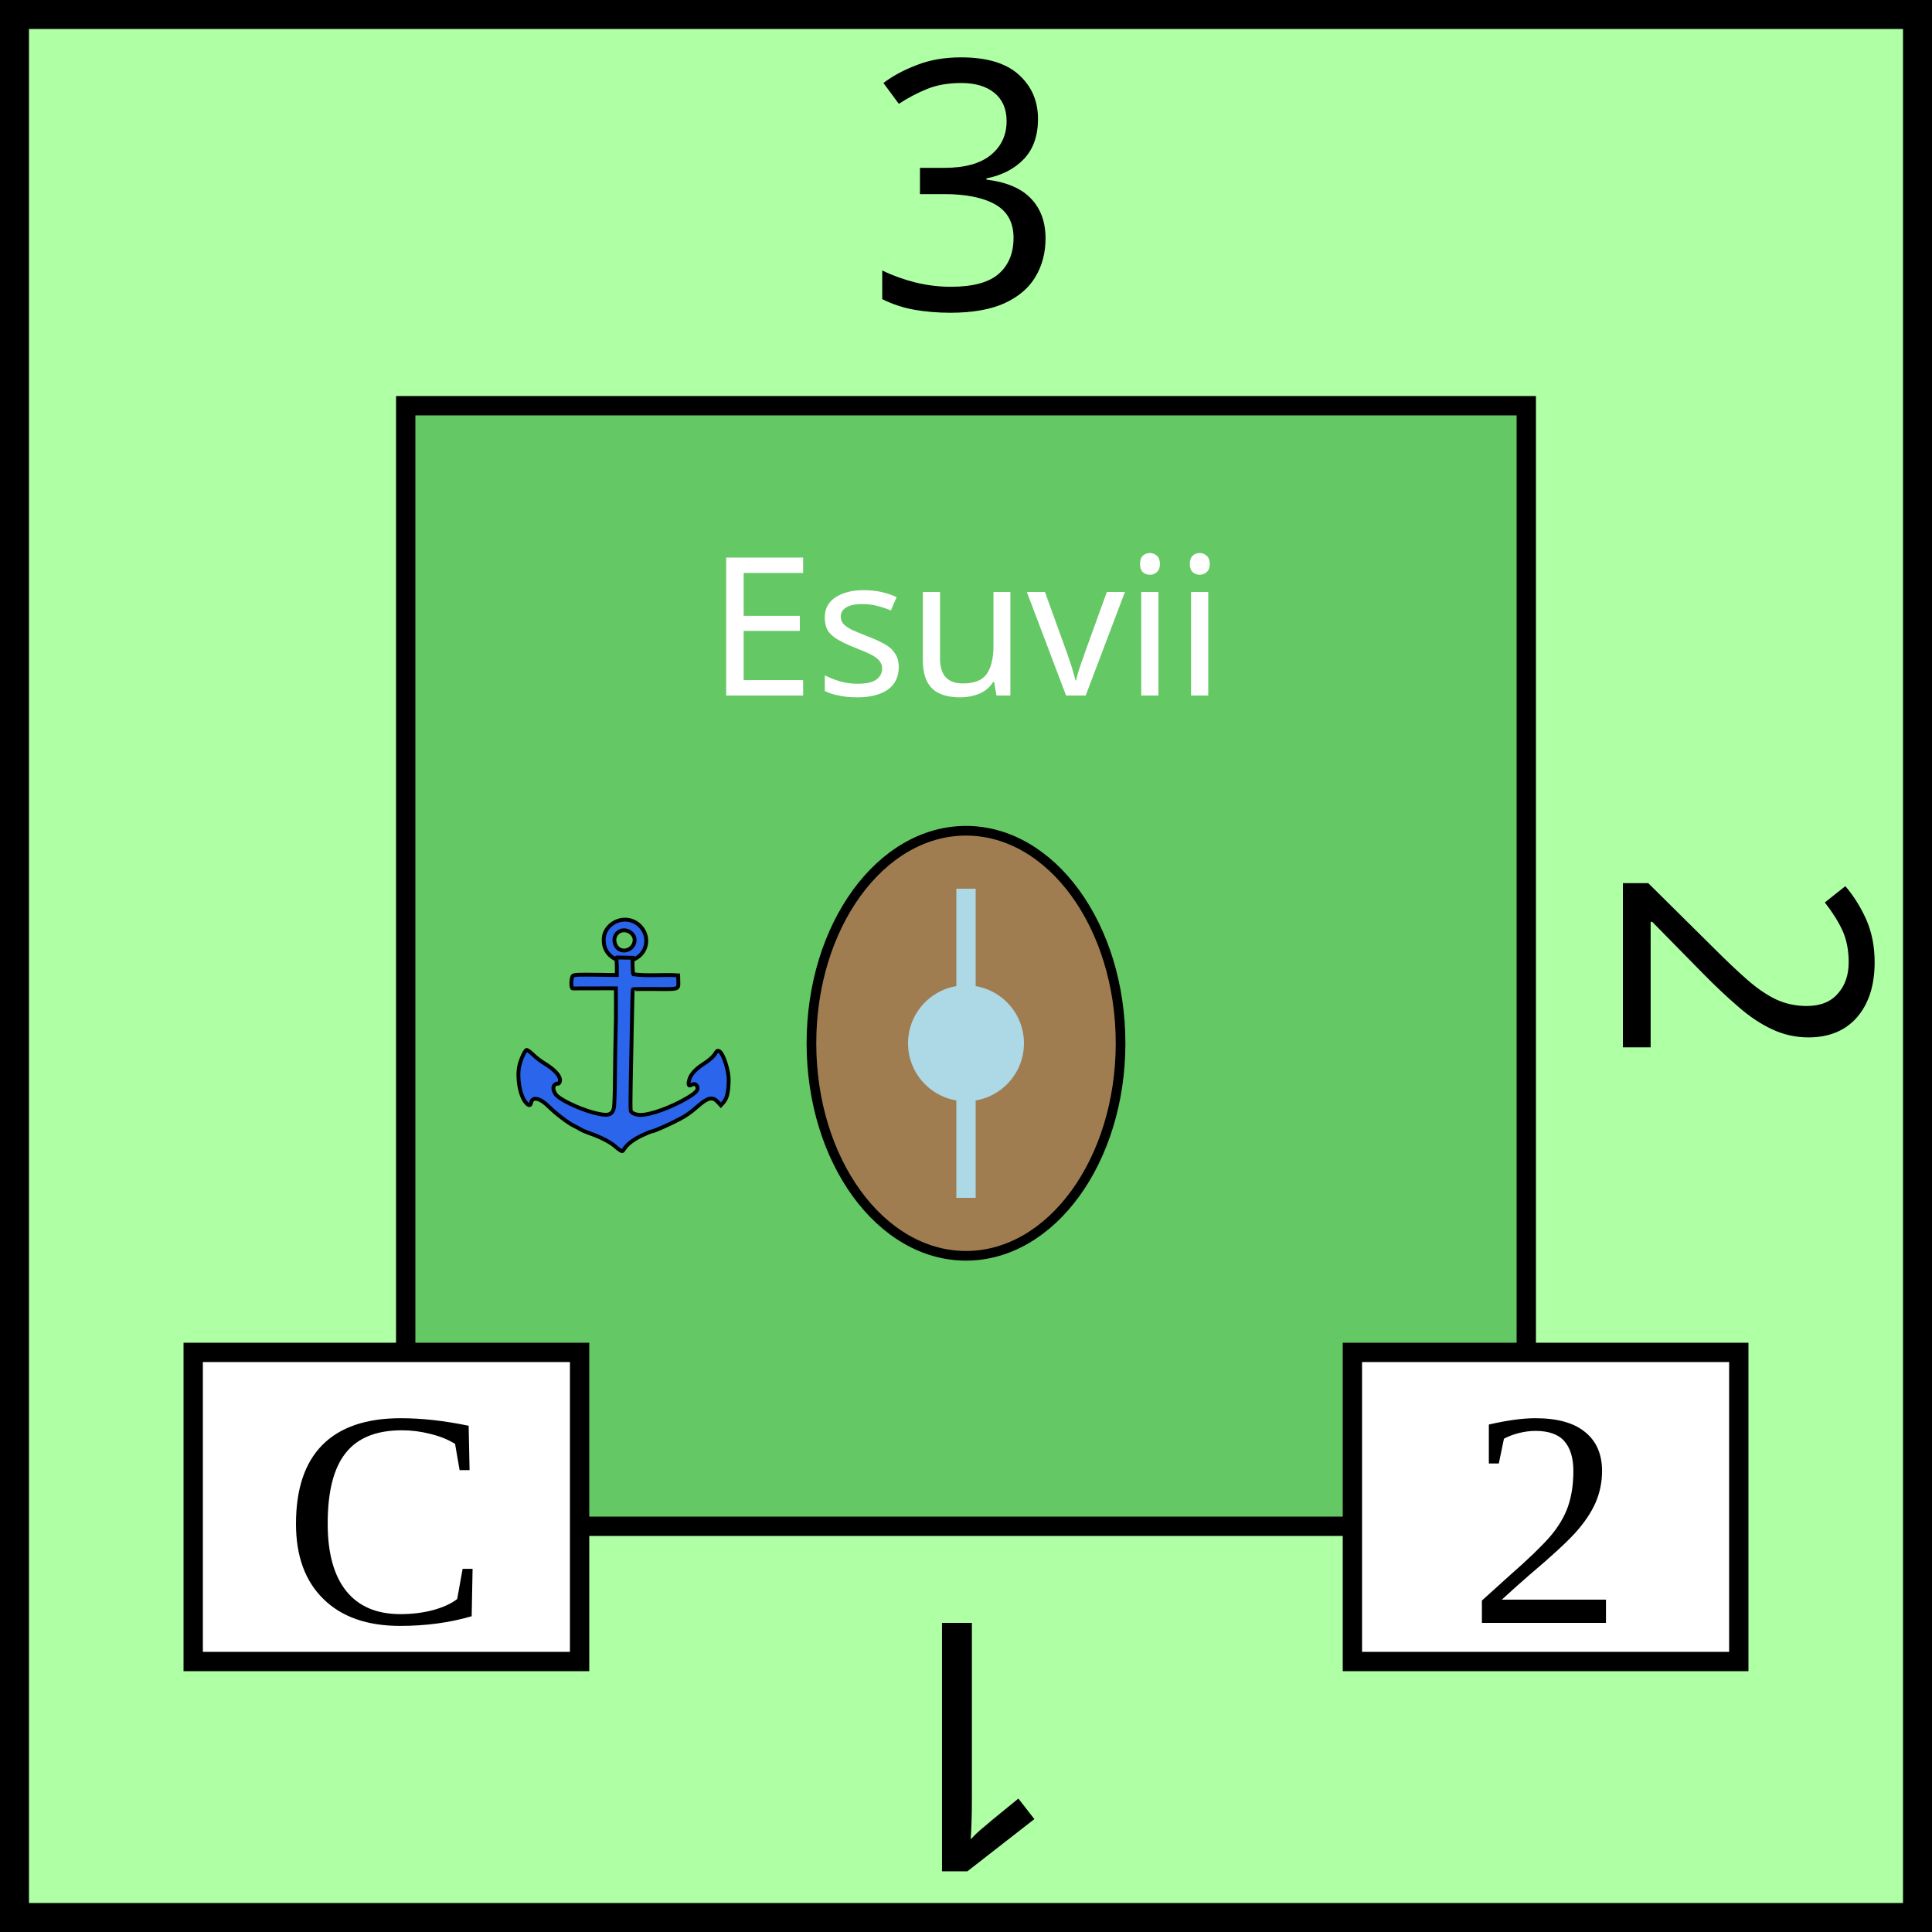
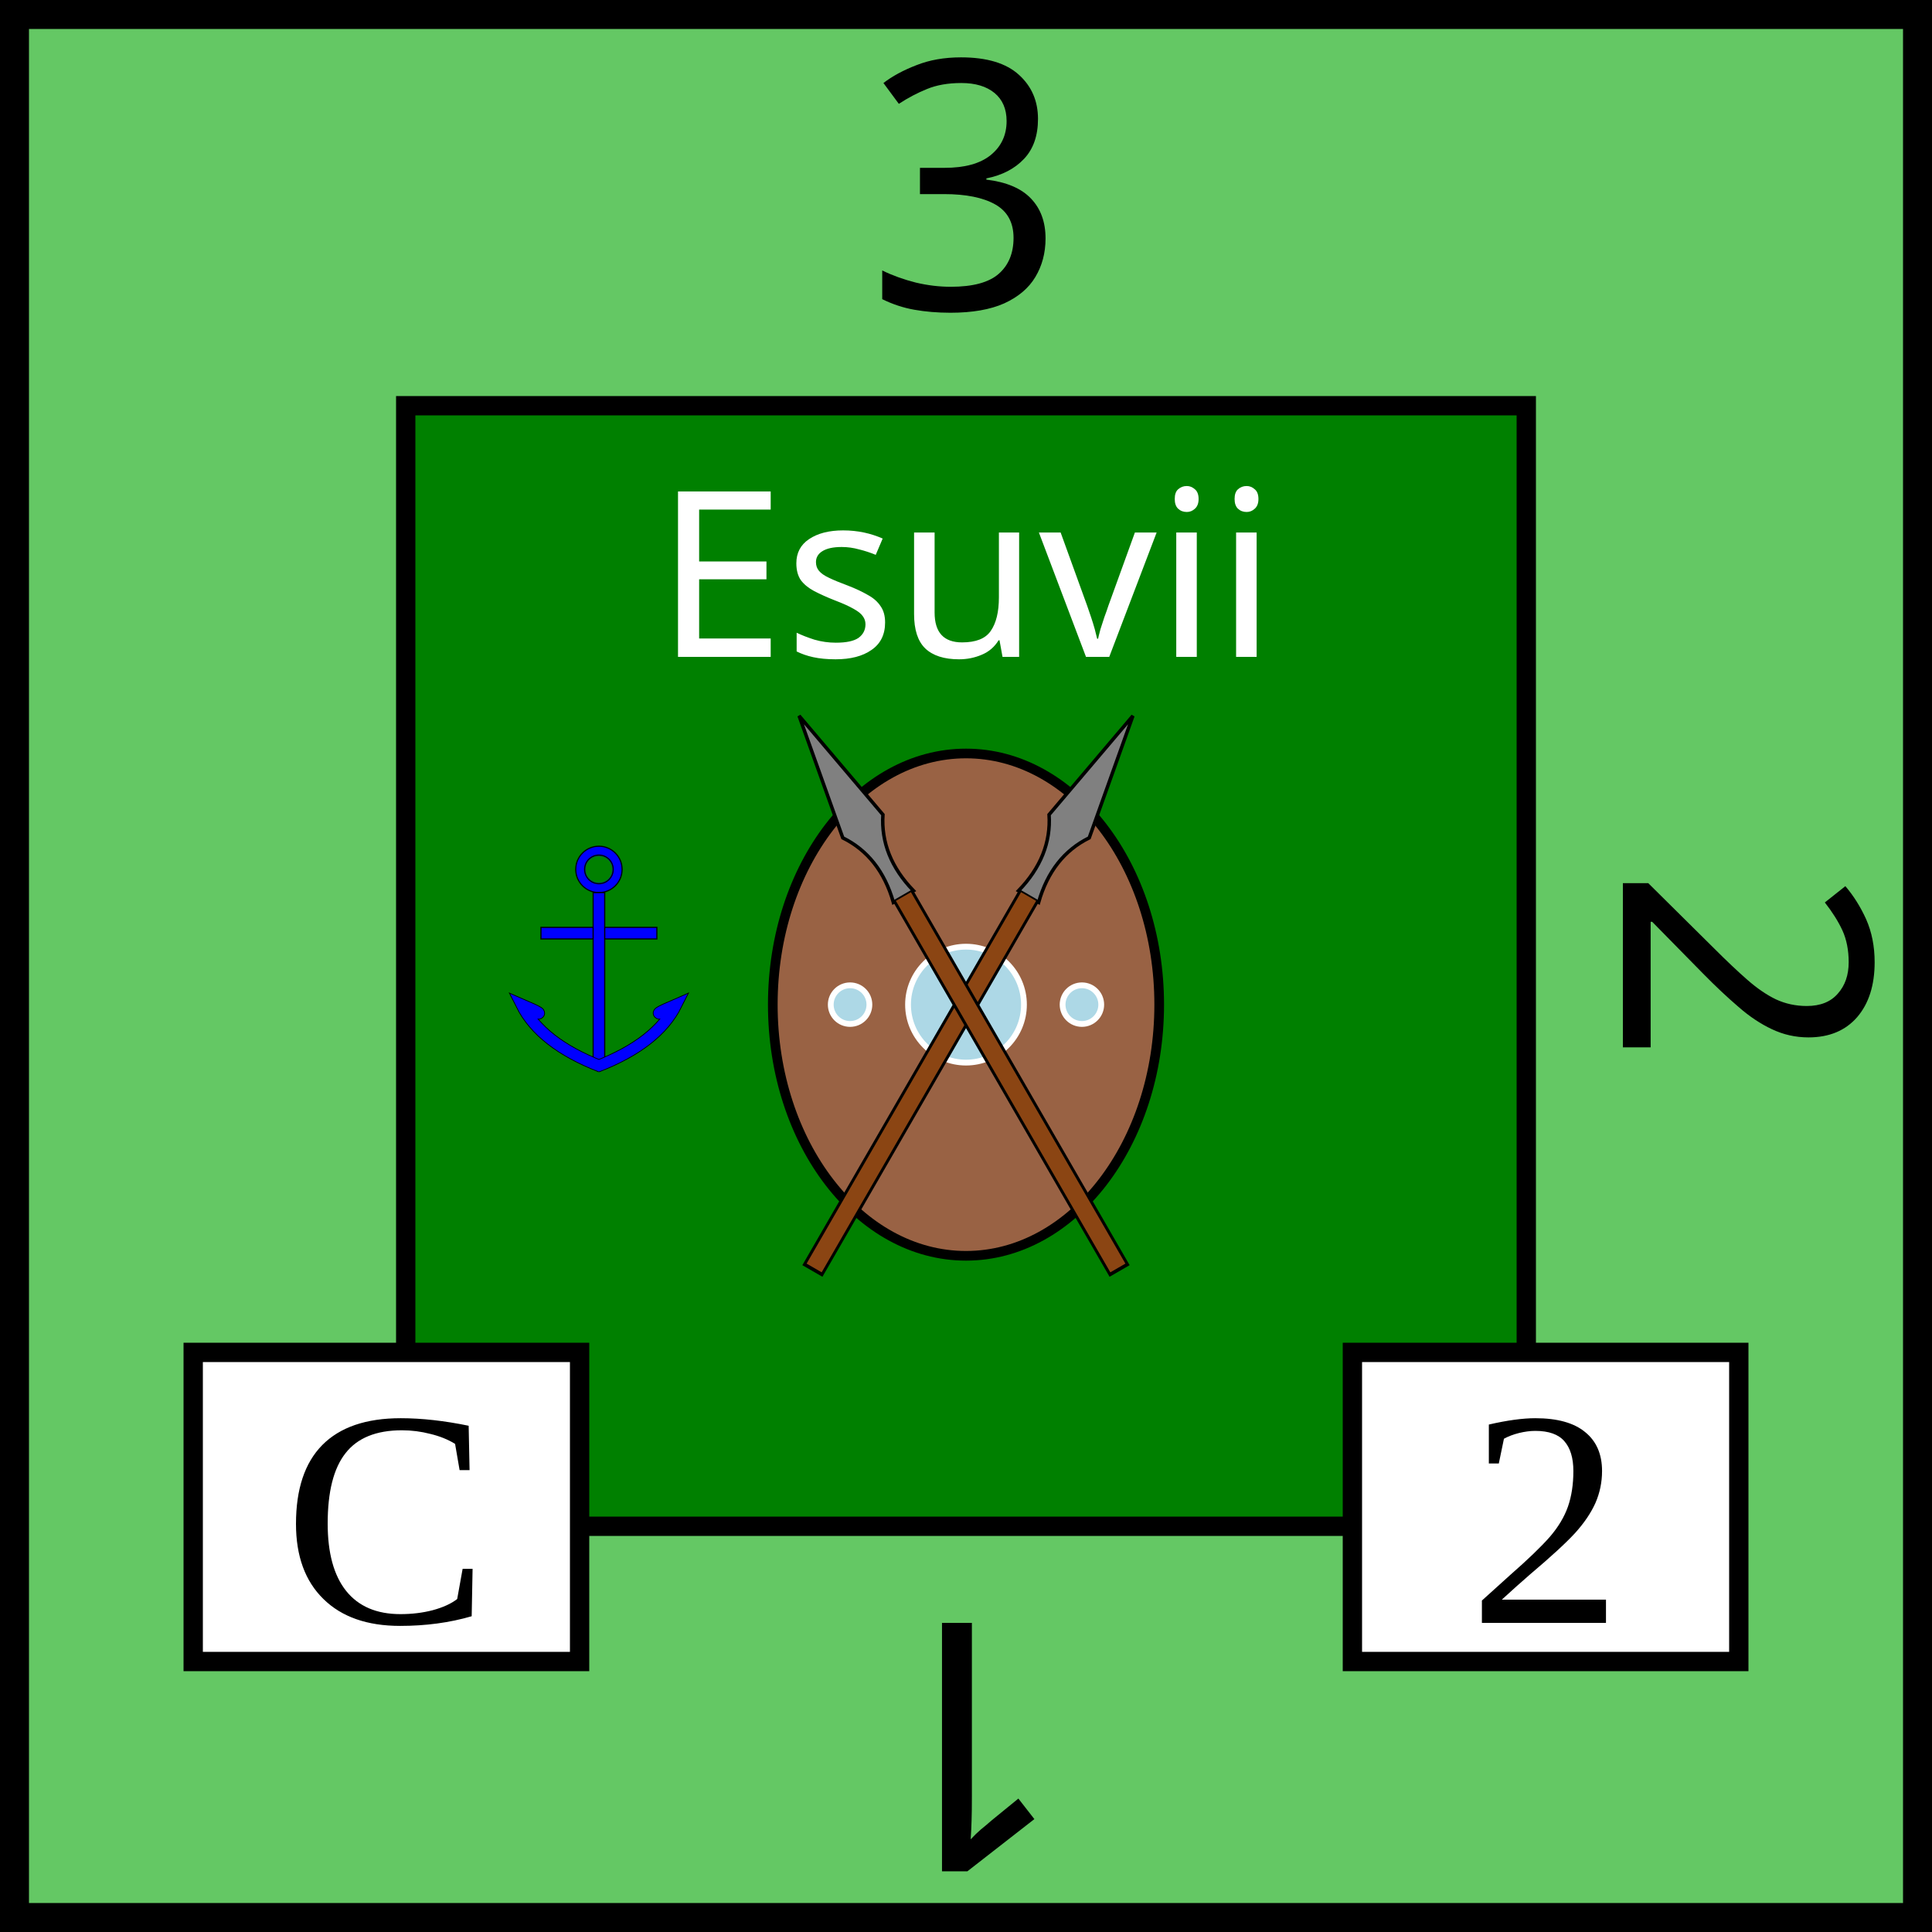
<svg xmlns="http://www.w3.org/2000/svg" xmlns:xlink="http://www.w3.org/1999/xlink" viewBox="0 0 100 100" width="100" height="100">
  <defs>
-     <g id="anchor" transform="scale(0.05)" stroke="black" fill="#2B65EC" stroke-width="4">
-       <path d="M 127 32 C 115 32 104 42 105 54 C 105 66 115 75 127 75 C 139 75 149 66 149 54 C 149 42 139 32 127 32 z M 126 43 C 132 43 137 48 137 53 C 137 59 132 64 126 64 C 120 64 116 59 116 53 C 116 48 120 43 126 43 z " />
-       <path d="M118.537,71.179c-1.053-0.019,0,2.075,0,9.084v9.084l-21.881-0.306   c-17.203-0.24-22.227-0.018-23.5,1.038c-2.036,1.689-2.356,13.078-0.369,13.135l44.75-0.104c0.05,10.689,0.189,21.379,0.053,32.069   c-0.504,22.08-0.892,44.162-1.097,66.247c-0.09,11.96-0.545,23.436-1.011,25.5c-1.754,7.78-6.661,8.837-21.785,4.691   c-15.729-4.312-35.264-13.896-38.552-18.913c-2.614-3.99-3.022-7.41-1.133-9.498c0.942-1.041,2.342-1.65,3.112-1.355   c0.851,0.326,1.746-0.386,2.284-1.817c1.893-5.04-4.426-12.489-16.872-19.89c-3.025-1.799-7.975-5.662-11-8.584   c-3.174-3.066-5.973-5.012-6.619-4.598c-2.009,1.287-6.12,10.584-7.383,16.697c-2.539,12.288,0.683,30.421,6.668,37.535   c3.16,3.756,4.923,3.788,5.659,0.105c1.298-6.49,9.375-4.617,18.174,4.211c6.964,6.988,20.225,17.118,26,19.862   c2.2,1.045,5.35,2.744,7,3.776c1.65,1.031,6.6,3.107,11,4.611c9.218,3.153,20.012,8.735,24.287,12.56   c1.624,1.452,4.076,3.378,5.45,4.277c2.403,1.575,2.562,1.538,4.194-0.954c3.399-5.188,9.264-9.729,18.146-14.049   c4.992-2.43,9.828-4.416,10.744-4.416c1.949,0,18.395-7.275,28.301-12.521c7.764-4.11,11.26-6.587,19.934-14.121   c9.791-8.505,14.745-9.466,19.884-3.856l3.208,3.503l2.061-2.253c3.727-4.075,5.098-8.172,5.818-17.383   c0.551-7.043,0.316-10.867-1.037-16.98c-2.142-9.658-5.73-17.913-8.414-19.35c-1.695-0.906-2.271-0.645-3.72,1.693   c-2.519,4.065-6.036,7.262-12.812,11.642c-8.113,5.244-13.01,10.649-14.516,16.026c-1.453,5.193-0.791,7.079,1.968,5.603   c3.01-1.611,4.971-1.172,6.13,1.374c1.633,3.582-0.819,6.465-10.299,12.104c-16.191,9.631-37.9,17.52-48.216,17.52   c-4.868,0-9.438-1.883-10.171-4.189c-0.353-1.112-0.371-14.237-0.04-29.166c0.331-14.93,0.866-42.664,1.189-61.633   c0.323-18.969,0.739-34.734,0.925-35.034c0.186-0.299,10.497-0.45,22.916-0.334c25.764,0.24,24.408,0.724,24.195-8.643l-0.125-5.5   c-15.387-1.079-31.138,0.942-46.46-1.126c-0.289-0.29-0.592-3.854-0.672-7.92l-0.146-9.167L118.537,71.179z" />
+     <g id="anchor">
+       <circle cx="50" cy="20" r="6" fill="blue" stroke-width=".3" stroke="black" />
+       <circle cx="50" cy="20" r="4.5" fill="green" stroke-width="2" stroke="blue" />
+       <circle cx="50" cy="20" r="3.7" fill="none" stroke-width=".3" stroke="black" />
+       <rect x="35" y="35" width="30" height="3" fill="blue" stroke="black" stroke-width=".3" />
+       <rect x="48.5" y="26" width="3" height="44" fill="blue" stroke="black" stroke-width=".3" />
+       <g id="flukes">
+         <path id="fluke-border" d="             M 50.5 71             Q 35 65 30 55             Q 37 58 33 57             M 49.5 71             Q 65 65 70 55             Q 63 58 67 57           " fill="none" stroke="black" stroke-width="3.2" />
+         <path id="fluke" d="             M 50.5 71             Q 35 65 30 55             Q 37 58 33 57             M 49.5 71             Q 65 65 70 55             Q 63 58 67 57           " fill="none" stroke="blue" stroke-width="2.8" />
+       </g>
    </g>
  </defs>
-   <rect id="background" fill="rgb(175,255,165)" height="100" width="100" stroke="black" stroke-width="3" />
+   <rect id="background" fill="rgb(100,200,100)" height="100" width="100" stroke="black" stroke-width="3" />
  <g id="tribe" text-anchor="middle" font-size="12" font-family="Papyrus">
-     <rect x="21" y="21" width="58" height="58" fill="rgb(100,200,100)" stroke="black" />
-     <text x="50" y="36" fill="white" font-size="10">Esuvii</text>
-     <ellipse id="shield" cx="50" cy="54" rx="8" ry="11" fill="rgb(160,125,80)" stroke="black" stroke-width="0.5" />
-     <circle cx="50" cy="54" r="3" fill="lightblue" />
-     <line x1="50" y1="46" x2="50" y2="62" stroke="lightblue" />
-     <use x="26" y="46" xlink:href="#anchor" />
+     <rect x="21" y="21" width="58" height="58" fill="green" stroke="black" />
+     <text x="50" y="34" fill="white">Esuvii</text>
+     <ellipse id="shield" cx="50" cy="52" rx="10" ry="13" fill="#996244" stroke="black" stroke-width="0.5" />
+     <circle cx="50" cy="52" r="3" fill="lightblue" stroke-width="0.3" stroke="white" />
+     <circle cx="44" cy="52" r="1" fill="lightblue" stroke-width="0.3" stroke="white" />
+     <circle cx="56" cy="52" r="1" fill="lightblue" stroke-width="0.3" stroke="white" />
+     <use xlink:href="#anchor" transform="scale(0.20) translate(105,205)" />
  </g>
+   <g id="spear" transform="scale(0.6) translate(68, 38) rotate(30, 14, 47)">
+     <path d="         M 16 19         L 14 30         Q 16 33, 15 37         L 16 37         L 17 37         Q 16 33, 18 30         Z       " fill="grey" stroke="black" stroke-width="0.3" />
+     <line x1="16" y1="74.3" x2="16" y2="37" stroke="black" stroke-width="2" />
+     <line x1="16" y1="74" x2="16" y2="37" stroke="saddlebrown" stroke-width="1.5" />
+   </g>
+   <use href="#spear" transform="scale(-1,1) translate(-100,0)" />
  <g id="attributes" text-anchor="middle" font-size="16">
    <rect id="initiative" x="10" y="70" height="16" width="20" fill="white" stroke="black" />
    <text x="20" y="84">C</text>
    <rect id="firepower" x="70" y="70" height="16" width="20" fill="white" stroke="black" />
    <text x="80" y="84">2</text>
  </g>
  <g id="strength" text-anchor="middle" font-family="Papyrus" font-size="18">
    <text x="50" y="16">3</text>
    <text x="50" y="16" transform="rotate(90,50,50)">2</text>
    <text x="50" y="16" transform="rotate(180,50,50)">1</text>
  </g>
</svg>
